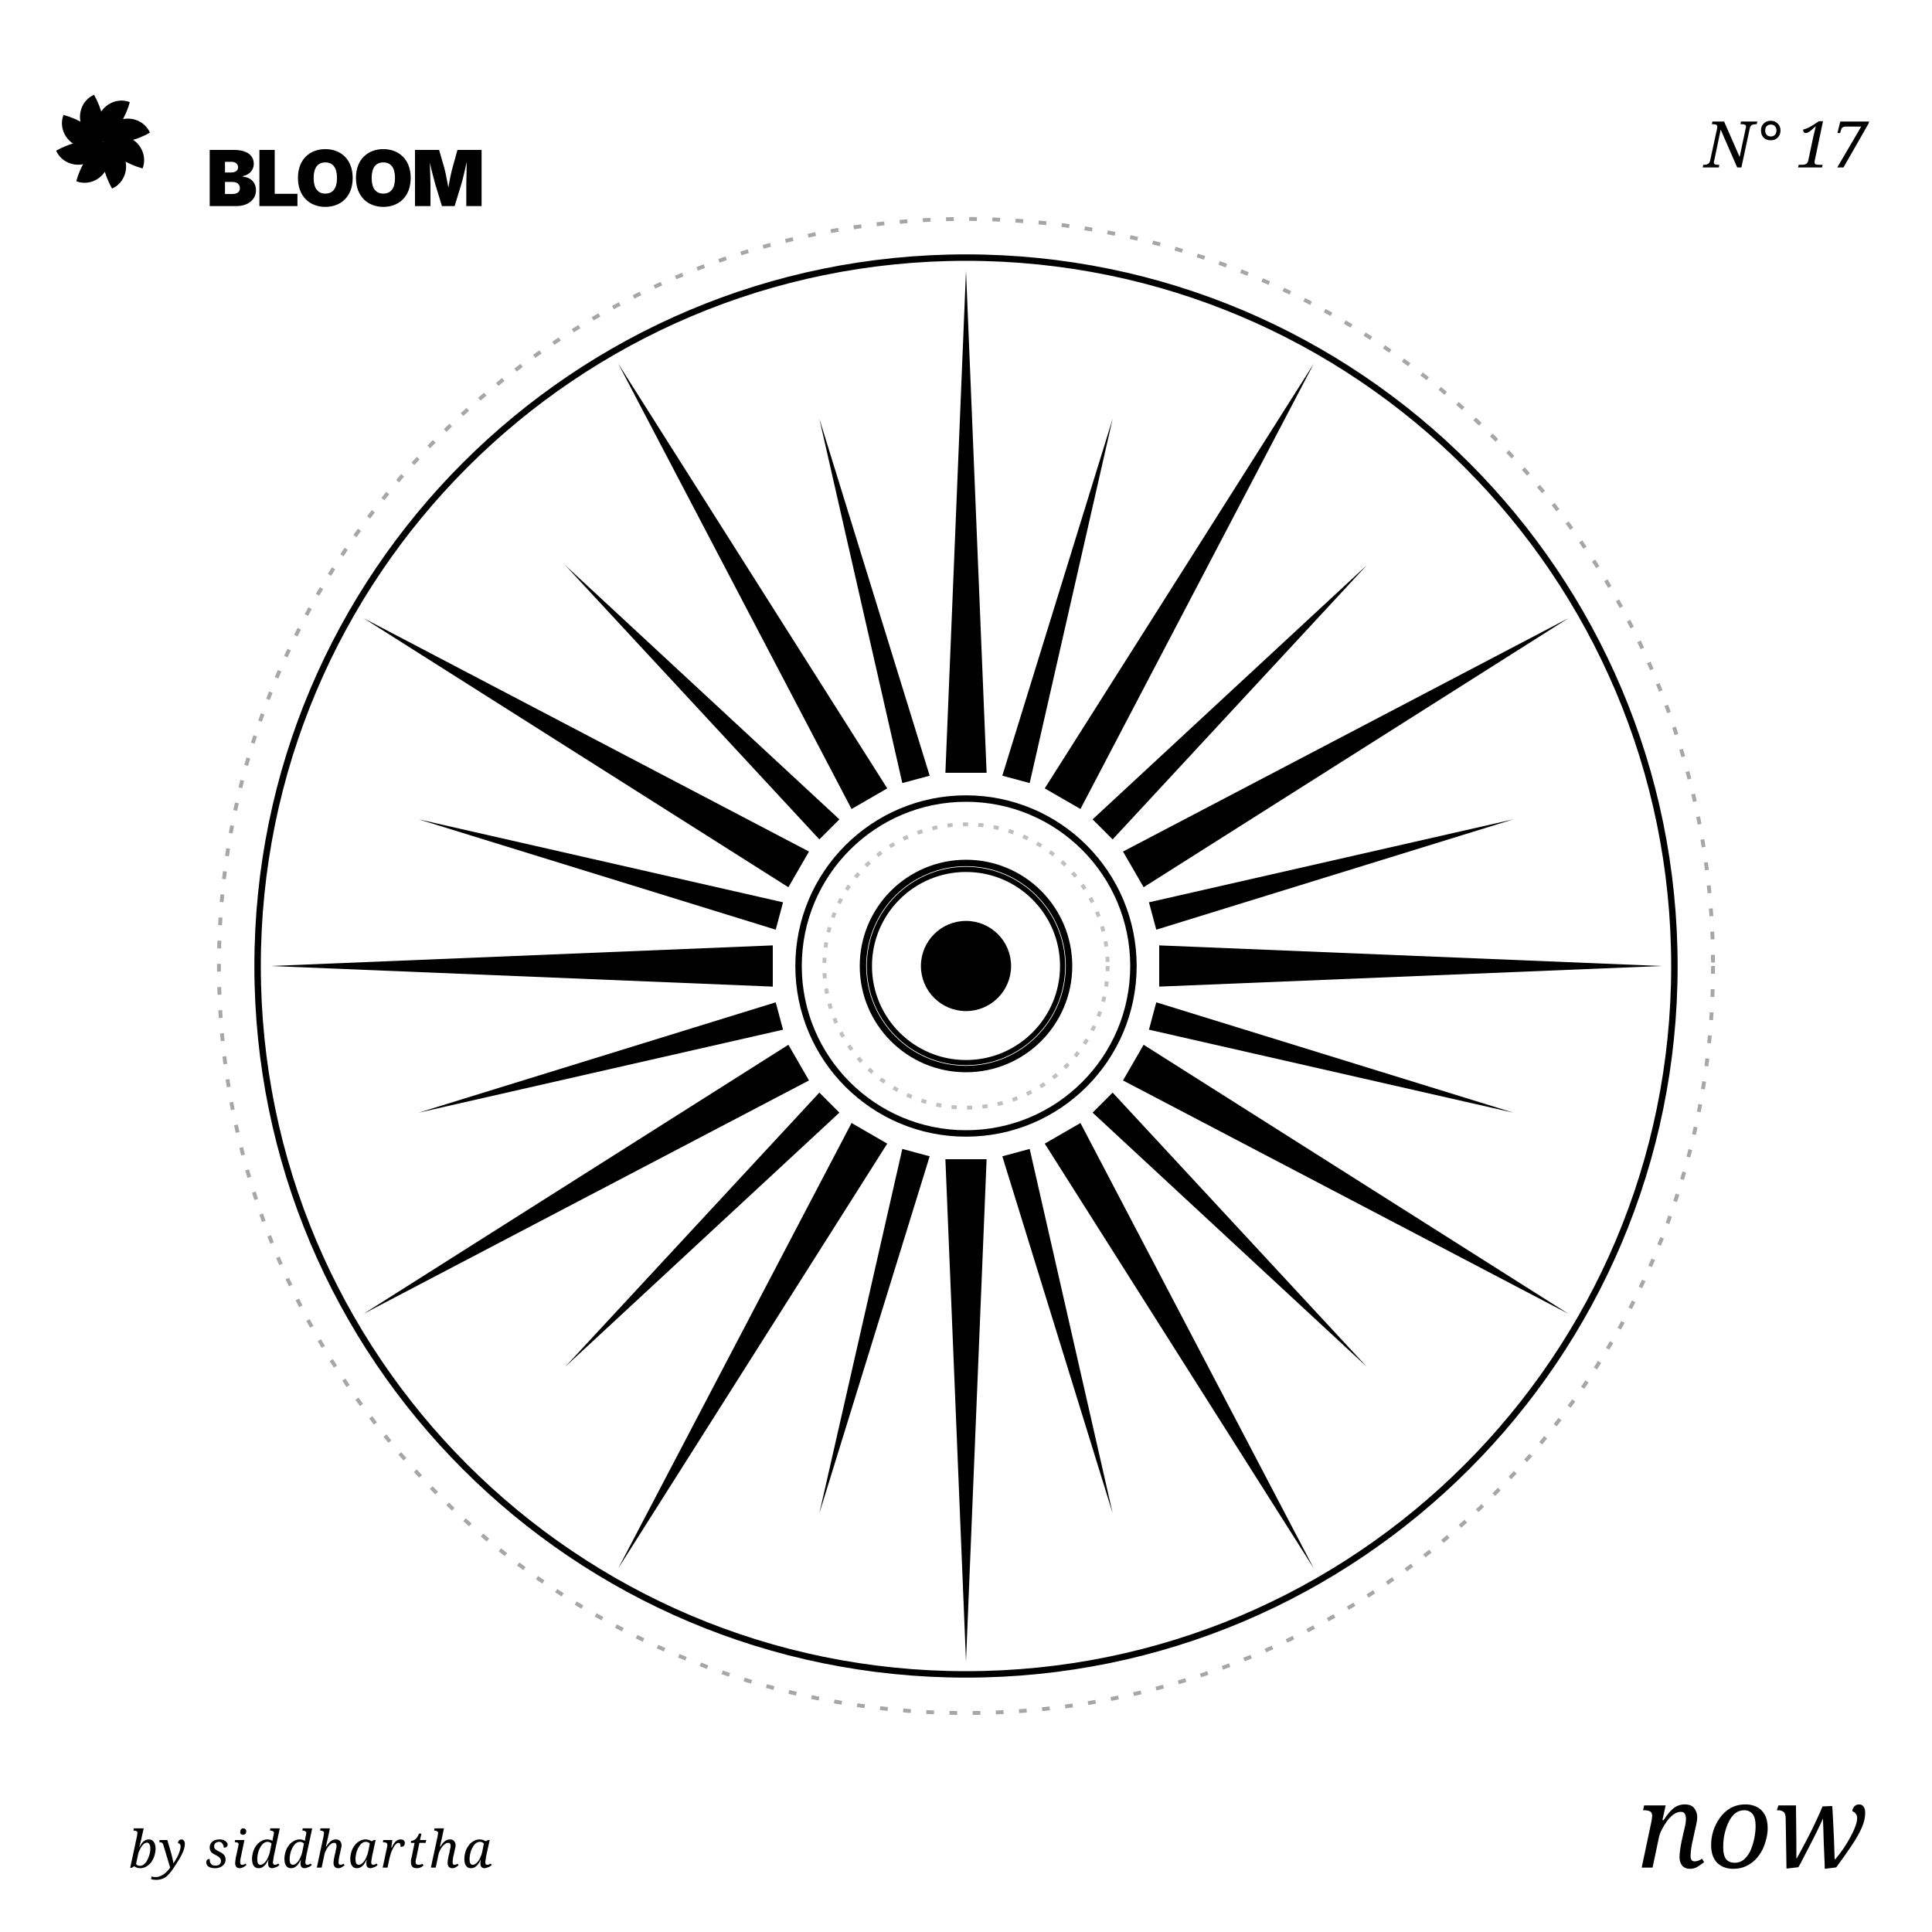
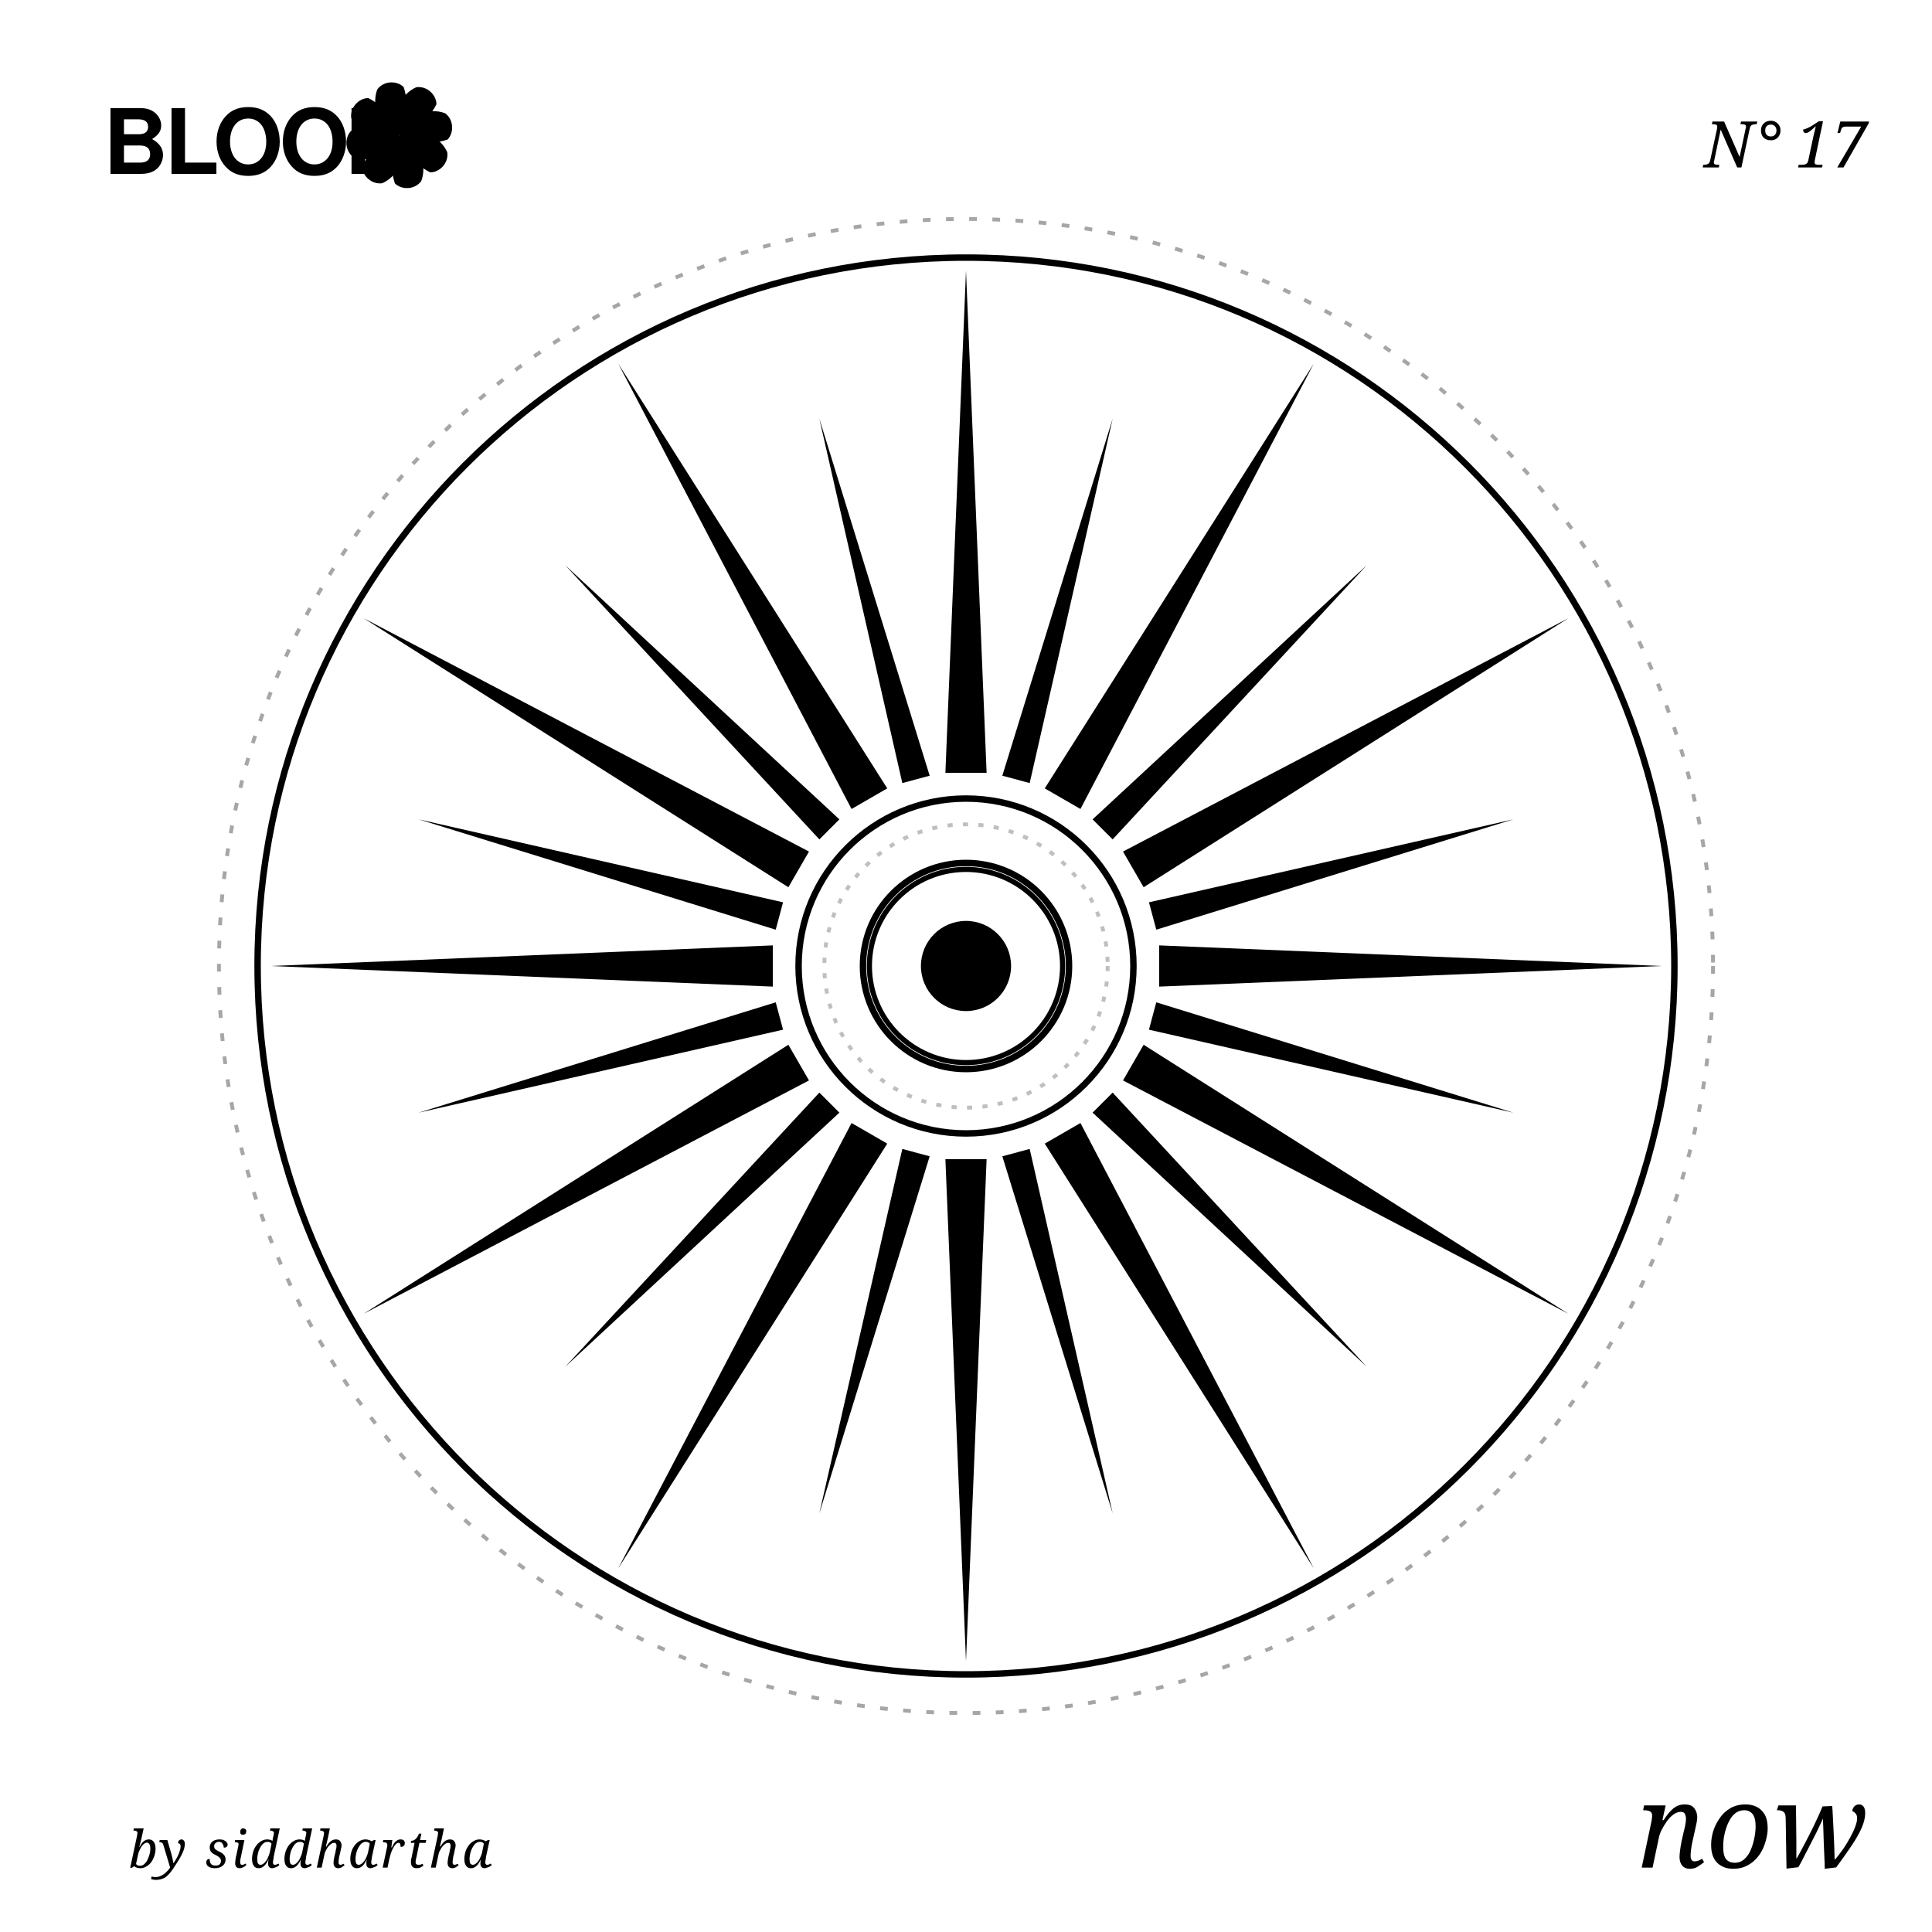
<svg xmlns="http://www.w3.org/2000/svg" viewBox="-75 -75 150 150" width="600" height="600">
  <circle r="58" fill="none" stroke="#000" stroke-width="0.3" stroke-dasharray="0.6,1.2" opacity="0.35" />
  <circle r="7.5" fill="none" stroke="#000" stroke-width="0.4" />
  <circle r="11" fill="none" stroke="#000" stroke-width="0.3" stroke-dasharray="0.4,0.8" opacity="0.25" />
  <g fill="none" stroke="#000" stroke-width="0.5">
    <circle r="3.5" fill="#000" stroke="none" />
    <circle r="8" />
    <circle r="13" />
    <g transform="rotate(0)">
      <path d="M -1.6,-15 L 1.6,-15 L 0,-54 Z" fill="#000" stroke="none" />
    </g>
    <g transform="rotate(15)">
      <path d="M -1.1,-15 L 1.1,-15 L 0,-44 Z" fill="#000" stroke="none" />
    </g>
    <g transform="rotate(30)">
      <path d="M -1.6,-15 L 1.6,-15 L 0,-54 Z" fill="#000" stroke="none" />
    </g>
    <g transform="rotate(45)">
      <path d="M -1.1,-15 L 1.1,-15 L 0,-44 Z" fill="#000" stroke="none" />
    </g>
    <g transform="rotate(60)">
      <path d="M -1.6,-15 L 1.6,-15 L 0,-54 Z" fill="#000" stroke="none" />
    </g>
    <g transform="rotate(75)">
      <path d="M -1.1,-15 L 1.1,-15 L 0,-44 Z" fill="#000" stroke="none" />
    </g>
    <g transform="rotate(90)">
      <path d="M -1.6,-15 L 1.6,-15 L 0,-54 Z" fill="#000" stroke="none" />
    </g>
    <g transform="rotate(105)">
      <path d="M -1.1,-15 L 1.1,-15 L 0,-44 Z" fill="#000" stroke="none" />
    </g>
    <g transform="rotate(120)">
      <path d="M -1.6,-15 L 1.6,-15 L 0,-54 Z" fill="#000" stroke="none" />
    </g>
    <g transform="rotate(135)">
      <path d="M -1.1,-15 L 1.1,-15 L 0,-44 Z" fill="#000" stroke="none" />
    </g>
    <g transform="rotate(150)">
      <path d="M -1.6,-15 L 1.6,-15 L 0,-54 Z" fill="#000" stroke="none" />
    </g>
    <g transform="rotate(165)">
      <path d="M -1.1,-15 L 1.1,-15 L 0,-44 Z" fill="#000" stroke="none" />
    </g>
    <g transform="rotate(180)">
      <path d="M -1.6,-15 L 1.6,-15 L 0,-54 Z" fill="#000" stroke="none" />
    </g>
    <g transform="rotate(195)">
      <path d="M -1.1,-15 L 1.1,-15 L 0,-44 Z" fill="#000" stroke="none" />
    </g>
    <g transform="rotate(210)">
      <path d="M -1.6,-15 L 1.6,-15 L 0,-54 Z" fill="#000" stroke="none" />
    </g>
    <g transform="rotate(225)">
      <path d="M -1.1,-15 L 1.1,-15 L 0,-44 Z" fill="#000" stroke="none" />
    </g>
    <g transform="rotate(240)">
      <path d="M -1.6,-15 L 1.6,-15 L 0,-54 Z" fill="#000" stroke="none" />
    </g>
    <g transform="rotate(255)">
      <path d="M -1.1,-15 L 1.1,-15 L 0,-44 Z" fill="#000" stroke="none" />
    </g>
    <g transform="rotate(270)">
      <path d="M -1.6,-15 L 1.6,-15 L 0,-54 Z" fill="#000" stroke="none" />
    </g>
    <g transform="rotate(285)">
      <path d="M -1.1,-15 L 1.1,-15 L 0,-44 Z" fill="#000" stroke="none" />
    </g>
    <g transform="rotate(300)">
      <path d="M -1.6,-15 L 1.6,-15 L 0,-54 Z" fill="#000" stroke="none" />
    </g>
    <g transform="rotate(315)">
      <path d="M -1.1,-15 L 1.1,-15 L 0,-44 Z" fill="#000" stroke="none" />
    </g>
    <g transform="rotate(330)">
      <path d="M -1.6,-15 L 1.6,-15 L 0,-54 Z" fill="#000" stroke="none" />
    </g>
    <g transform="rotate(345)">
      <path d="M -1.1,-15 L 1.1,-15 L 0,-44 Z" fill="#000" stroke="none" />
    </g>
    <circle r="55" />
  </g>
-   <g transform="translate(-67 -62)">
-     <g transform="translate(0 -2) scale(0.07)">
-       <path d="M 0,0 C 4,-18 -2,-38 -10,-52 C -24,-46 -30,-28 -22,-14 C -14,-6 -5,-3 0,0 Z" fill="#000" stroke="none" transform="rotate(0)" />
-       <path d="M 0,0 C 4,-18 -2,-38 -10,-52 C -24,-46 -30,-28 -22,-14 C -14,-6 -5,-3 0,0 Z" fill="#000" stroke="none" transform="rotate(45)" />
-       <path d="M 0,0 C 4,-18 -2,-38 -10,-52 C -24,-46 -30,-28 -22,-14 C -14,-6 -5,-3 0,0 Z" fill="#000" stroke="none" transform="rotate(90)" />
-       <path d="M 0,0 C 4,-18 -2,-38 -10,-52 C -24,-46 -30,-28 -22,-14 C -14,-6 -5,-3 0,0 Z" fill="#000" stroke="none" transform="rotate(135)" />
-       <path d="M 0,0 C 4,-18 -2,-38 -10,-52 C -24,-46 -30,-28 -22,-14 C -14,-6 -5,-3 0,0 Z" fill="#000" stroke="none" transform="rotate(180)" />
-       <path d="M 0,0 C 4,-18 -2,-38 -10,-52 C -24,-46 -30,-28 -22,-14 C -14,-6 -5,-3 0,0 Z" fill="#000" stroke="none" transform="rotate(225)" />
-       <path d="M 0,0 C 4,-18 -2,-38 -10,-52 C -24,-46 -30,-28 -22,-14 C -14,-6 -5,-3 0,0 Z" fill="#000" stroke="none" transform="rotate(270)" />
-       <path d="M 0,0 C 4,-18 -2,-38 -10,-52 C -24,-46 -30,-28 -22,-14 C -14,-6 -5,-3 0,0 Z" fill="#000" stroke="none" transform="rotate(315)" />
+   <g transform="translate(-67 -64)">
+     <text x="0" y="2.5" font-family="Helvetica Neue, Helvetica, Inter, Arial Black, sans-serif" font-weight="900" font-stretch="condensed" font-size="7" letter-spacing="-0.3" fill="#000">BLOOM</text>
+     <g transform="translate(23 -0.5) scale(0.085)">
+       <path d="M 0,0 C 4,-14 10,-26 4,-44 C -2,-50 -14,-50 -20,-42 C -24,-32 -22,-18 -14,-10 C -8,-5 -2,-2 0,0 Z" fill="#000" stroke="none" transform="rotate(0)" />
+       <path d="M 0,0 C 4,-14 10,-26 4,-44 C -2,-50 -14,-50 -20,-42 C -24,-32 -22,-18 -14,-10 C -8,-5 -2,-2 0,0 Z" fill="#000" stroke="none" transform="rotate(45)" />
+       <path d="M 0,0 C 4,-14 10,-26 4,-44 C -2,-50 -14,-50 -20,-42 C -24,-32 -22,-18 -14,-10 C -8,-5 -2,-2 0,0 Z" fill="#000" stroke="none" transform="rotate(90)" />
+       <path d="M 0,0 C 4,-14 10,-26 4,-44 C -2,-50 -14,-50 -20,-42 C -24,-32 -22,-18 -14,-10 C -8,-5 -2,-2 0,0 Z" fill="#000" stroke="none" transform="rotate(135)" />
+       <path d="M 0,0 C 4,-14 10,-26 4,-44 C -2,-50 -14,-50 -20,-42 C -24,-32 -22,-18 -14,-10 C -8,-5 -2,-2 0,0 Z" fill="#000" stroke="none" transform="rotate(180)" />
+       <path d="M 0,0 C 4,-14 10,-26 4,-44 C -2,-50 -14,-50 -20,-42 C -24,-32 -22,-18 -14,-10 C -8,-5 -2,-2 0,0 Z" fill="#000" stroke="none" transform="rotate(225)" />
+       <path d="M 0,0 C 4,-14 10,-26 4,-44 C -2,-50 -14,-50 -20,-42 C -24,-32 -22,-18 -14,-10 C -8,-5 -2,-2 0,0 Z" fill="#000" stroke="none" transform="rotate(270)" />
+       <path d="M 0,0 C 4,-14 10,-26 4,-44 C -2,-50 -14,-50 -20,-42 C -24,-32 -22,-18 -14,-10 C -8,-5 -2,-2 0,0 Z" fill="#000" stroke="none" transform="rotate(315)" />
    </g>
-     <text x="8" y="3" font-family="Avenir Next Rounded Bold, Helvetica Rounded, SF Pro Rounded, Inter, sans-serif" font-weight="900" font-size="6" letter-spacing="-0.15" fill="#000">BLOOM</text>
  </g>
  <text x="70" y="-62" text-anchor="end" font-family="EB Garamond, Georgia, serif" font-style="italic" font-size="5" fill="#000">N° 17</text>
  <text x="-65" y="70" font-family="EB Garamond, Georgia, serif" font-style="italic" font-size="4" letter-spacing="0.05em" fill="#000">by siddhartha</text>
  <text x="70" y="70" text-anchor="end" font-family="EB Garamond, Georgia, serif" font-style="italic" font-size="9" fill="#000">now</text>
</svg>
